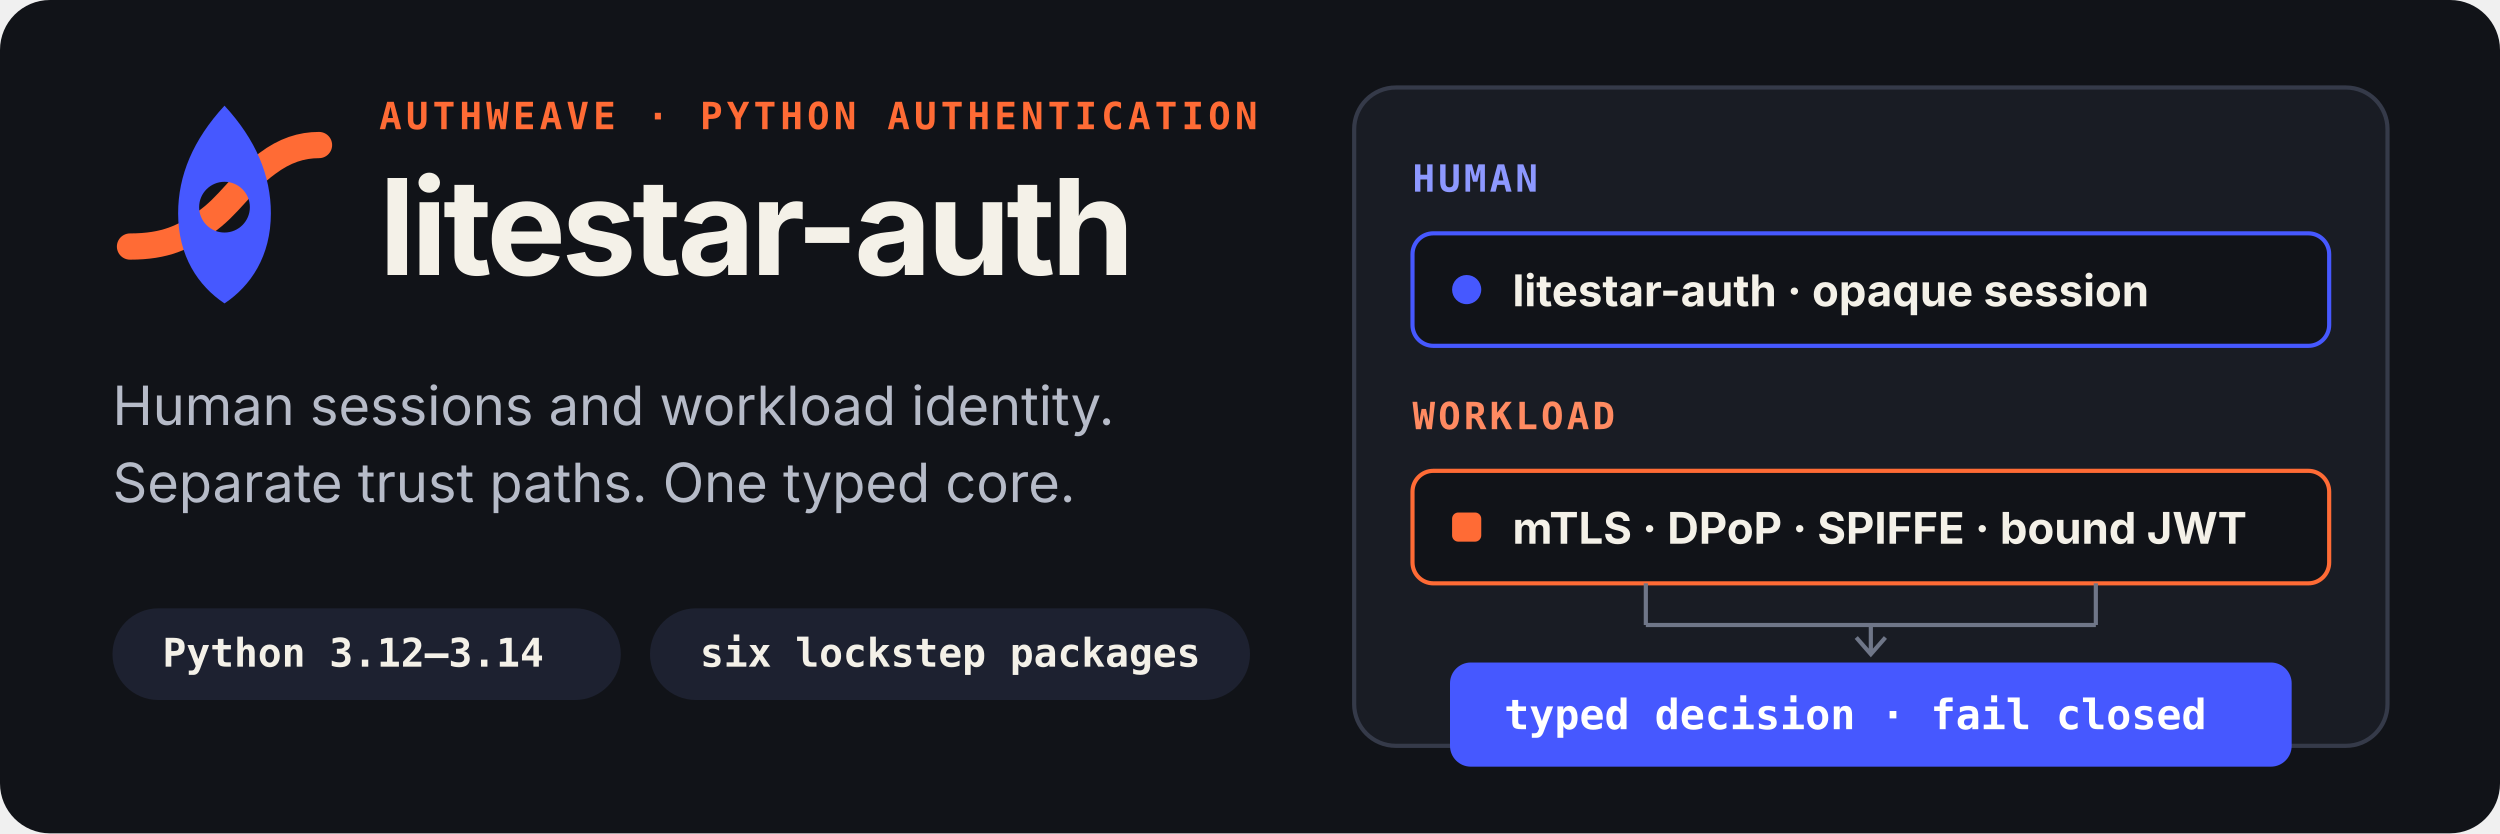
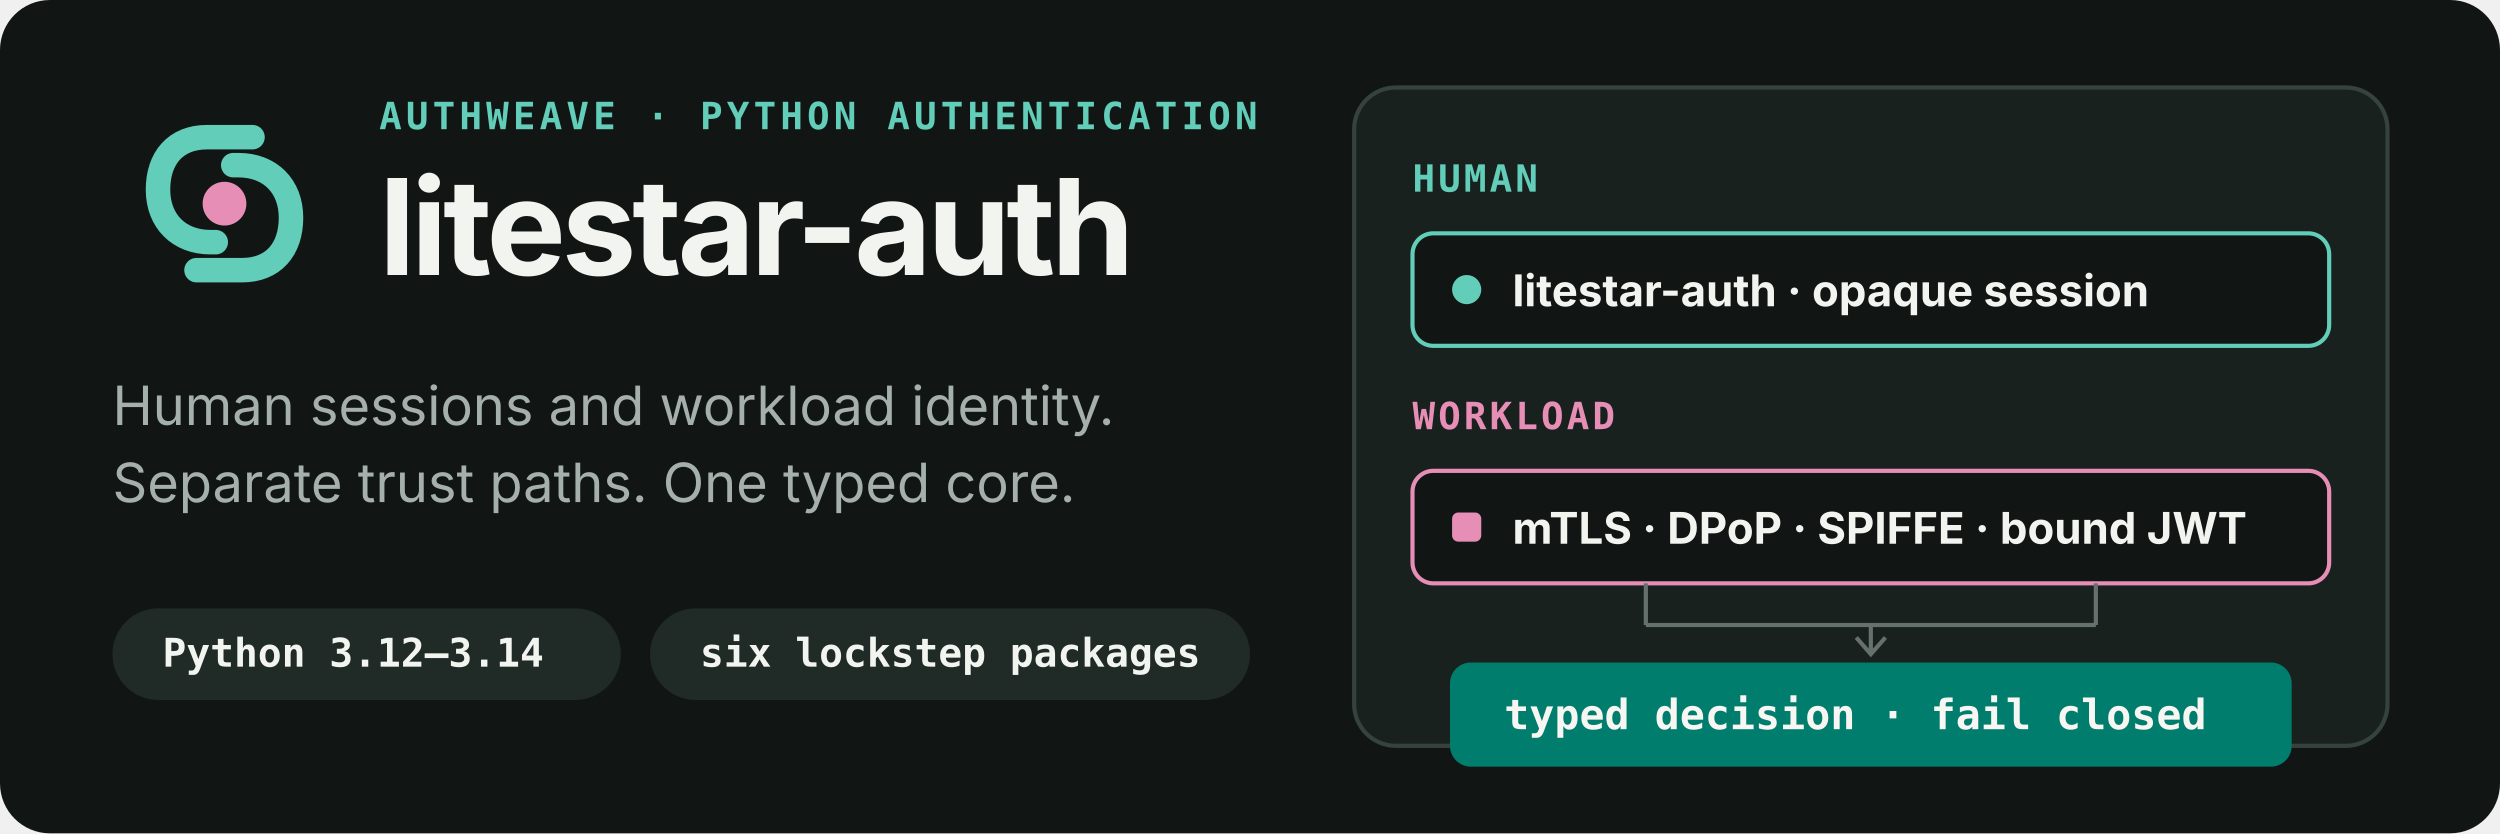
<svg xmlns="http://www.w3.org/2000/svg" width="1200" height="400" viewBox="0 0 1200 400" role="img" aria-labelledby="title desc">
-   <rect width="1200" height="400" rx="24" fill="#111318" />
+   <rect width="1200" height="400" rx="24" fill="#111615" />
  <g id="identity" transform="translate(54 44)">
    <g aria-hidden="true" transform="scale(.42)">
-       <path d="M20 177C61 177 82 166 105 150C133 131 148 103 177 82C197 67 216 61 236 61" fill="none" stroke="#ff6b35" stroke-linecap="round" stroke-width="30" />
-       <path d="M128 16C164 55 181 96 181 139C181 188 158 222 128 242C98 222 75 188 75 139C75 96 92 55 128 16ZM157 132A29 29 0 1 1 99 132A29 29 0 1 1 157 132Z" fill="#4658ff" fill-rule="evenodd" />
+       <g fill="none" stroke="#62cdb8" stroke-linecap="round" stroke-linejoin="round" stroke-width="28">
+         <path d="M160 52H108C72 52 52 76 52 112S76 172 112 172H118" />
+         <path d="M96 204H148C184 204 204 180 204 144S180 84 144 84H138" />
+       </g>
+       <circle cx="128" cy="128" r="25" fill="#e78eb7" />
    </g>
-     <text x="128" y="18" fill="#ff6b35" font-family="ui-monospace, SFMono-Regular, Menlo, monospace" font-size="18" font-weight="700" letter-spacing="2">AUTHWEAVE · PYTHON AUTHENTICATION</text>
-     <text x="128" y="88" fill="#f4f1e8" font-family="-apple-system, BlinkMacSystemFont, Segoe UI, sans-serif" font-size="64" font-weight="750" letter-spacing="-2">litestar-auth</text>
-     <text x="0" y="160" fill="#b6bbc8" font-family="-apple-system, BlinkMacSystemFont, Segoe UI, sans-serif" font-size="26">Human sessions and workload identity.</text>
-     <text x="0" y="197" fill="#b6bbc8" font-family="-apple-system, BlinkMacSystemFont, Segoe UI, sans-serif" font-size="26">Separate trust paths. One typed core.</text>
+     <text x="128" y="18" fill="#62cdb8" font-family="ui-monospace, SFMono-Regular, Menlo, monospace" font-size="18" font-weight="700" letter-spacing="2">AUTHWEAVE · PYTHON AUTHENTICATION</text>
+     <text x="128" y="88" fill="#f1f4ef" font-family="-apple-system, BlinkMacSystemFont, Segoe UI, sans-serif" font-size="64" font-weight="750" letter-spacing="-2">litestar-auth</text>
+     <text x="0" y="160" fill="#a5afab" font-family="-apple-system, BlinkMacSystemFont, Segoe UI, sans-serif" font-size="26">Human sessions and workload identity.</text>
+     <text x="0" y="197" fill="#a5afab" font-family="-apple-system, BlinkMacSystemFont, Segoe UI, sans-serif" font-size="26">Separate trust paths. One typed core.</text>
    <g transform="translate(0 248)" font-family="ui-monospace, SFMono-Regular, Menlo, monospace" font-size="19" font-weight="650">
-       <rect width="244" height="44" rx="22" fill="#1d2130" />
-       <text x="24" y="28" fill="#f4f1e8">Python 3.12–3.14</text>
-       <rect x="258" width="288" height="44" rx="22" fill="#1d2130" />
-       <text x="282" y="28" fill="#f4f1e8">six lockstep packages</text>
+       <rect width="244" height="44" rx="22" fill="#202a27" />
+       <text x="24" y="28" fill="#f1f4ef">Python 3.12–3.14</text>
+       <rect x="258" width="288" height="44" rx="22" fill="#202a27" />
+       <text x="282" y="28" fill="#f1f4ef">six lockstep packages</text>
    </g>
  </g>
  <g id="trust-paths" transform="translate(650 42)">
-     <rect width="496" height="316" rx="20" fill="#191c24" stroke="#353a49" stroke-width="2" />
+     <rect width="496" height="316" rx="20" fill="#19211f" stroke="#35423e" stroke-width="2" />
    <g transform="translate(28 28)">
-       <text x="0" y="22" fill="#8d98ff" font-family="ui-monospace, SFMono-Regular, Menlo, monospace" font-size="18" font-weight="750" letter-spacing="1.5">HUMAN</text>
-       <rect x="0" y="42" width="440" height="54" rx="10" fill="#111318" stroke="#4658ff" stroke-width="2" />
-       <circle cx="26" cy="69" r="7" fill="#4658ff" />
-       <text x="48" y="77" fill="#f4f1e8" font-family="-apple-system, BlinkMacSystemFont, Segoe UI, sans-serif" font-size="21" font-weight="650">litestar-auth · opaque session</text>
+       <text x="0" y="22" fill="#62cdb8" font-family="ui-monospace, SFMono-Regular, Menlo, monospace" font-size="18" font-weight="750" letter-spacing="1.5">HUMAN</text>
+       <rect x="0" y="42" width="440" height="54" rx="10" fill="#111615" stroke="#62cdb8" stroke-width="2" />
+       <circle cx="26" cy="69" r="7" fill="#62cdb8" />
+       <text x="48" y="77" fill="#f1f4ef" font-family="-apple-system, BlinkMacSystemFont, Segoe UI, sans-serif" font-size="21" font-weight="650">litestar-auth · opaque session</text>
    </g>
    <g transform="translate(28 142)">
-       <text x="0" y="22" fill="#ff8a61" font-family="ui-monospace, SFMono-Regular, Menlo, monospace" font-size="18" font-weight="750" letter-spacing="1.5">WORKLOAD</text>
-       <rect x="0" y="42" width="440" height="54" rx="10" fill="#111318" stroke="#ff6b35" stroke-width="2" />
-       <rect x="19" y="62" width="14" height="14" rx="3" fill="#ff6b35" />
-       <text x="48" y="77" fill="#f4f1e8" font-family="-apple-system, BlinkMacSystemFont, Segoe UI, sans-serif" font-size="21" font-weight="650">mTLS · DPoP · SPIFFE · bound JWT</text>
+       <text x="0" y="22" fill="#e78eb7" font-family="ui-monospace, SFMono-Regular, Menlo, monospace" font-size="18" font-weight="750" letter-spacing="1.5">WORKLOAD</text>
+       <rect x="0" y="42" width="440" height="54" rx="10" fill="#111615" stroke="#e78eb7" stroke-width="2" />
+       <rect x="19" y="62" width="14" height="14" rx="3" fill="#e78eb7" />
+       <text x="48" y="77" fill="#f1f4ef" font-family="-apple-system, BlinkMacSystemFont, Segoe UI, sans-serif" font-size="21" font-weight="650">mTLS · DPoP · SPIFFE · bound JWT</text>
    </g>
-     <path d="M140 238V258M356 238V258M140 258H356" fill="none" stroke="#6f7688" stroke-width="2" />
-     <path d="M248 258V272M241 264L248 272L255 264" fill="none" stroke="#6f7688" stroke-width="2" />
-     <rect x="46" y="276" width="404" height="50" rx="10" fill="#4658ff" />
-     <text x="72" y="308" fill="#ffffff" font-family="ui-monospace, SFMono-Regular, Menlo, monospace" font-size="20" font-weight="750">typed decision · fail closed</text>
+     <path d="M140 238V258M356 238V258M140 258H356" fill="none" stroke="#65716d" stroke-width="2" />
+     <path d="M248 258V272M241 264L248 272L255 264" fill="none" stroke="#65716d" stroke-width="2" />
+     <rect x="46" y="276" width="404" height="50" rx="10" fill="#007d6c" />
+     <text x="72" y="308" fill="#f7f6f2" font-family="ui-monospace, SFMono-Regular, Menlo, monospace" font-size="20" font-weight="750">typed decision · fail closed</text>
  </g>
</svg>
